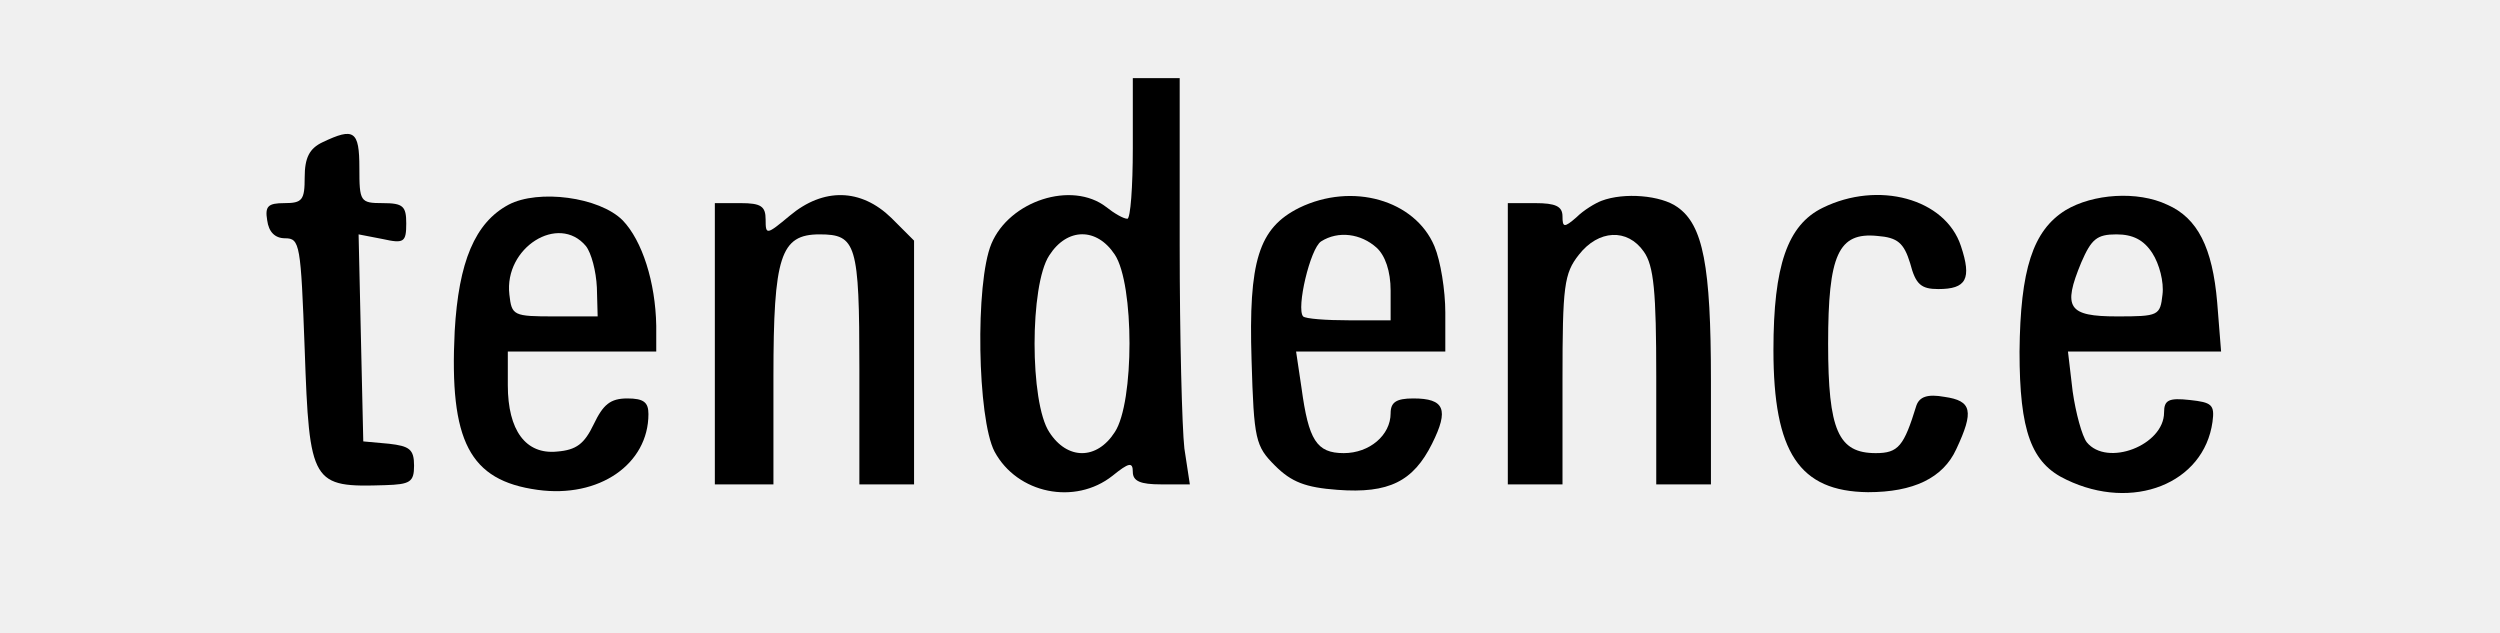
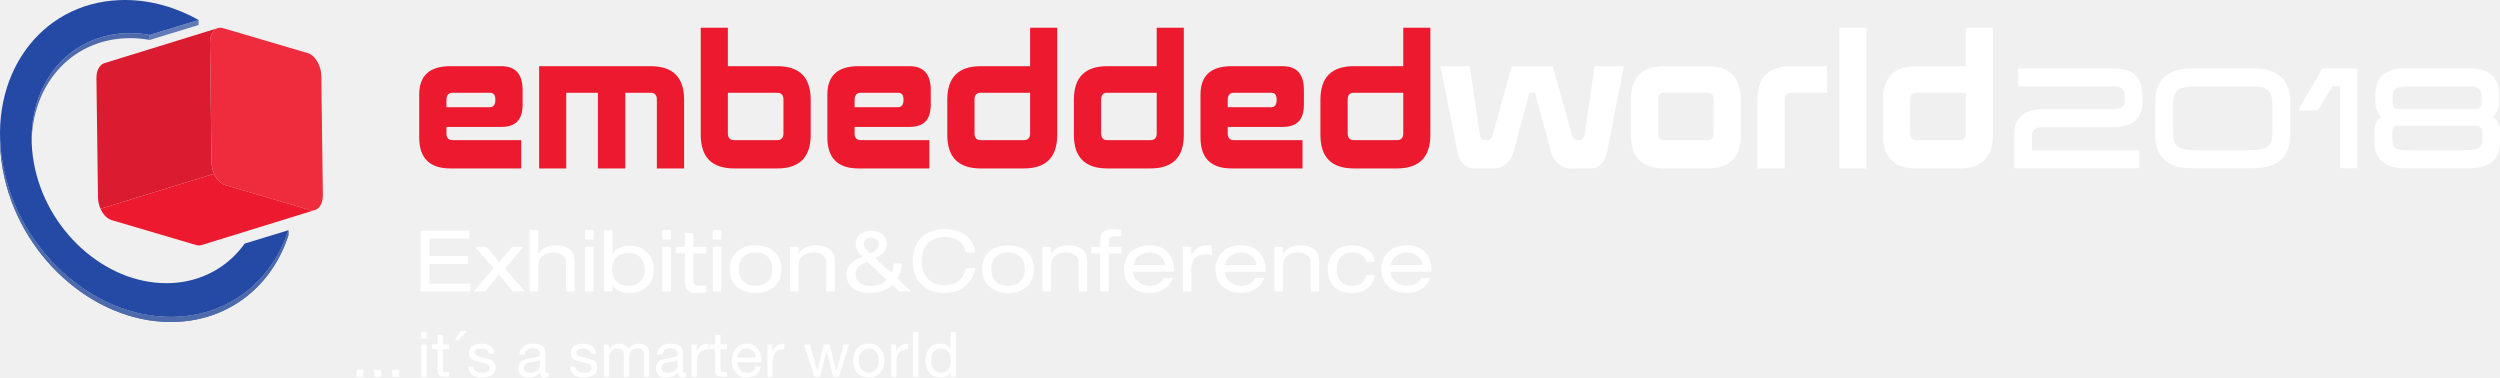
- <svg xmlns="http://www.w3.org/2000/svg" version="1.0" width="320pt" height="81pt" viewBox="0 0 320 81" preserveAspectRatio="xMidYMid meet">
-   <g transform="translate(0,81) scale(0.1,-0.1)" fill="#000000" stroke="none">
-     <path d="M1450 620 c0 -49 -3 -90 -7 -90 -5 0 -17 7 -27 15 -44 34 -124 8 -147 -47 -21 -50 -18 -224 4 -266 29 -54 103 -69 151 -31 21 17 26 18 26 5 0 -12 10 -16 36 -16 l37 0 -7 46 c-3 26 -6 143 -6 260 l0 214 -30 0 -30 0 0 -90z m-23 -136 c25 -38 25 -189 0 -227 -23 -36 -61 -36 -84 0 -25 38 -25 188 0 226 23 36 61 36 84 1z" />
-     <path d="M413 628 c-17 -8 -23 -20 -23 -45 0 -29 -3 -33 -26 -33 -21 0 -25 -4 -22 -22 2 -15 10 -23 23 -23 19 0 20 -8 25 -142 6 -173 9 -177 103 -174 32 1 37 4 37 25 0 21 -6 25 -32 28 l-33 3 -3 132 -3 133 31 -6 c27 -6 30 -4 30 20 0 22 -4 26 -30 26 -29 0 -30 2 -30 45 0 48 -7 52 -47 33z" />
-     <path d="M651 548 c-43 -23 -64 -73 -69 -162 -7 -141 19 -191 106 -203 79 -11 142 33 142 97 0 15 -6 20 -27 20 -22 0 -31 -8 -43 -33 -12 -25 -22 -33 -47 -35 -40 -4 -63 27 -63 85 l0 43 95 0 95 0 0 33 c-1 56 -18 109 -43 135 -30 30 -108 40 -146 20z m99 -53 c7 -9 13 -32 14 -53 l1 -37 -55 0 c-53 0 -55 1 -58 28 -7 60 63 104 98 62z" />
-     <path d="M1011 534 c-30 -25 -31 -25 -31 -5 0 17 -6 21 -32 21 l-33 0 0 -180 0 -180 38 0 37 0 0 138 c0 154 9 182 59 182 47 0 51 -12 51 -172 l0 -148 35 0 35 0 0 156 0 156 -29 29 c-39 38 -87 39 -130 3z" />
-     <path d="M1663 544 c-52 -26 -65 -68 -61 -195 3 -102 5 -110 30 -135 21 -21 39 -28 80 -31 66 -5 97 11 121 59 22 44 16 58 -24 58 -22 0 -29 -5 -29 -19 0 -28 -27 -51 -60 -51 -35 0 -45 17 -54 83 l-7 47 96 0 95 0 0 50 c0 28 -6 66 -14 85 -25 59 -105 82 -173 49z m99 -51 c11 -10 18 -30 18 -55 l0 -38 -53 0 c-30 0 -56 2 -59 5 -9 10 9 87 23 96 22 14 51 10 71 -8z" />
-     <path d="M2050 553 c-8 -3 -23 -12 -32 -21 -16 -14 -18 -13 -18 1 0 13 -9 17 -35 17 l-35 0 0 -180 0 -180 35 0 35 0 0 134 c0 120 2 136 21 160 25 32 62 34 83 4 13 -18 16 -52 16 -160 l0 -138 35 0 35 0 0 133 c0 147 -10 199 -43 222 -21 15 -68 19 -97 8z" />
-     <path d="M2333 544 c-45 -22 -63 -74 -63 -182 0 -131 33 -181 121 -182 58 0 96 18 113 55 23 49 20 62 -15 67 -22 4 -32 0 -36 -11 -16 -52 -23 -61 -52 -61 -48 0 -61 29 -61 140 0 114 13 143 63 138 26 -2 34 -9 42 -35 7 -27 14 -33 36 -33 36 0 43 13 29 55 -20 61 -106 84 -177 49z" />
-     <path d="M2644 541 c-42 -26 -58 -76 -59 -181 0 -102 15 -143 60 -164 85 -41 176 -5 187 74 3 22 -1 25 -29 28 -27 3 -33 0 -33 -16 0 -42 -73 -70 -99 -38 -6 8 -14 37 -18 65 l-6 51 98 0 98 0 -5 63 c-6 70 -25 108 -64 125 -38 18 -95 14 -130 -7z m111 -55 c9 -14 15 -37 13 -53 -3 -27 -5 -28 -58 -28 -63 0 -70 11 -46 69 13 30 20 36 45 36 21 0 35 -7 46 -24z" />
+ <svg xmlns="http://www.w3.org/2000/svg" viewBox="0 0 529.925 80.012" height="80.012" width="529.925" xml:space="preserve" version="1.1" id="svg2">
+   <defs id="defs6">
+     <clipPath id="clipPath134" clipPathUnits="userSpaceOnUse">
+       <path id="path136" d="m 53.652,396.668 0,8.516 c 0,98.129 65.422,174.824 159.758,178.617 2.391,0.094 4.793,0.148 7.18,0.148 11.187,0 22.324,-1.047 33.308,-3.035 l 0,-8.539 c -10.984,1.977 -22.121,3.023 -33.308,3.023 -2.387,0 -4.789,-0.054 -7.18,-0.14 C 119.074,571.469 53.652,494.762 53.652,396.668 Z" />
+     </clipPath>
+     <clipPath id="clipPath148" clipPathUnits="userSpaceOnUse">
+       <path id="path150" d="m 0.004,405.016 0,8.566 C 0.004,396.668 1.527,379.227 4.719,361.48 30.672,216.539 156.996,102.652 289.484,102.652 c 3.114,0 6.211,0.059 9.332,0.176 92.555,3.684 163.114,62.727 190.309,146.875 l 0,-8.515 C 461.93,157 391.371,97.984 298.816,94.266 295.695,94.156 292.598,94.09 289.484,94.09 156.996,94.09 30.672,207.996 4.719,352.938 1.527,370.699 0.004,388.113 0.004,405.016 Z" />
+     </clipPath>
+   </defs>
+   <g transform="matrix(1.25,0,0,-1.25,0,80.0125)" id="g10">
+     <g transform="scale(0.1,0.1)" id="g12">
+       <path id="path14" style="fill:#ffffff;fill-opacity:1;fill-rule:nonzero;stroke:none" d="m 713.195,248.98 82.934,0 0,-13.289 -67.617,0 0,-29.902 65.597,0 0,-13.301 -65.597,0 0,-33.379 69.066,0 0,-13.281 -84.383,0 0,103.152" />
+       <path id="path16" style="fill:#ffffff;fill-opacity:1;fill-rule:nonzero;stroke:none" d="m 868.656,221.531 19.215,0 -31.781,-36.554 34.094,-39.149 -20.223,0 -23.844,28.75 -23.984,-28.75 -19.074,0 33.668,39.149 -31.211,36.554 19.648,0 21.535,-26.008 21.957,26.008" />
+       <path id="path18" style="fill:#ffffff;fill-opacity:1;fill-rule:nonzero;stroke:none" d="m 898.27,249.852 14.449,0 0,-39.739 0.289,0 c 6.785,10.547 18.785,14.016 29.617,14.016 18.203,0 31.789,-7.793 31.789,-26.719 l 0,-51.582 -14.449,0 0,48.68 c 0,11.133 -6.938,17.492 -22.399,17.492 -13.148,0 -24.847,-7.656 -24.847,-22.539 l 0,-43.633 -14.449,0 0,104.024" />
+       <path id="path20" style="fill:#ffffff;fill-opacity:1;fill-rule:nonzero;stroke:none" d="m 992.035,221.531 14.445,0 0,-75.703 -14.445,0 0,75.703 z m 0,28.321 14.445,0 0,-15.891 -14.445,0 0,15.891" />
+       <path id="path22" style="fill:#ffffff;fill-opacity:1;fill-rule:nonzero;stroke:none" d="m 1065.72,211.129 c -16.91,0 -28.04,-10.547 -28.04,-27.879 0,-14.309 8.39,-27.891 28.04,-27.891 19.5,0 27.74,13.582 27.74,27.891 0,17.332 -10.99,27.879 -27.74,27.879 z m -41.61,38.723 14.44,0 0,-39.739 0.29,0 c 5.78,9.102 17.49,13.157 28.76,13.157 22.82,0 41.17,-14.602 41.17,-40.02 0,-25.43 -18.35,-40.031 -41.17,-40.031 -11.13,0 -23.12,4.336 -28.76,12.285 l -0.29,0 0,-9.676 -14.44,0 0,104.024" />
+       <path id="path24" style="fill:#ffffff;fill-opacity:1;fill-rule:nonzero;stroke:none" d="m 1123.08,221.531 14.44,0 0,-75.703 -14.44,0 0,75.703 z m 0,28.321 14.44,0 0,-15.891 -14.44,0 0,15.891" />
+       <path id="path26" style="fill:#ffffff;fill-opacity:1;fill-rule:nonzero;stroke:none" d="m 1161.5,244.793 14.45,0 0,-23.262 21.67,0 0,-11.269 -21.67,0 0,-46.672 c 0,-6.063 4.34,-8.231 11.71,-8.231 3.32,0 6.64,0.438 9.96,1.004 l 0,-12.129 c -4.91,-0.867 -10.25,-1.015 -16.18,-1.015 -14.16,0 -19.94,6.933 -19.94,17.922 l 0,49.121 -15.6,0 0,11.269 15.6,0 0,23.262" />
+       <path id="path28" style="fill:#ffffff;fill-opacity:1;fill-rule:nonzero;stroke:none" d="m 1208.6,221.531 14.45,0 0,-75.703 -14.45,0 0,75.703 z m 0,28.321 14.45,0 0,-15.891 -14.45,0 0,15.891" />
+       <path id="path30" style="fill:#ffffff;fill-opacity:1;fill-rule:nonzero;stroke:none" d="m 1281.27,212 c -20.94,0 -28.6,-14.59 -28.6,-28.32 0,-13.723 7.66,-28.321 28.6,-28.321 20.96,0 28.61,14.598 28.61,28.321 0,13.73 -7.65,28.32 -28.61,28.32 z m 0,12.129 c 29.48,0 43.92,-18.633 43.92,-40.449 0,-21.817 -14.44,-40.461 -43.92,-40.461 -29.47,0 -43.92,18.644 -43.92,40.461 0,21.816 14.45,40.449 43.92,40.449" />
+       <path id="path32" style="fill:#ffffff;fill-opacity:1;fill-rule:nonzero;stroke:none" d="m 1339.5,221.531 14.45,0 0,-11.418 0.28,0 c 6.8,10.547 18.79,14.016 29.62,14.016 18.21,0 31.79,-7.793 31.79,-26.719 l 0,-51.582 -14.45,0 0,48.68 c 0,11.133 -6.93,17.492 -22.39,17.492 -13.15,0 -24.85,-7.656 -24.85,-22.539 l 0,-43.633 -14.45,0 0,75.703" />
+       <path id="path34" style="fill:#ffffff;fill-opacity:1;fill-rule:nonzero;stroke:none" d="m 1475.45,210.262 c 10.83,4.48 14.88,10.261 14.88,15.457 0,5.929 -5.2,11.125 -12.43,11.125 -9.24,0 -13.29,-5.196 -13.29,-10.403 0,-5.058 3.62,-9.539 10.84,-16.179 z m -4.91,-13.586 c -16.04,-6.785 -19.79,-14.004 -19.79,-22.246 0,-8.379 5.91,-19.071 26.14,-19.071 10.12,0 20.37,2.461 26.44,10.547 l -32.79,30.77 z m 42.33,-39.149 c -7.8,-9.531 -22.25,-14.308 -36.69,-14.308 -31.07,0 -40.75,17.051 -40.75,30.781 0,12.852 7.65,24.133 26.87,30.773 -9.1,8.086 -11.27,15.165 -11.27,20.946 0,13.867 9.68,23.261 26.73,23.261 16.18,0 26.15,-10.105 26.15,-22.39 0,-8.086 -4.77,-17.922 -19.94,-23.985 l 27.31,-25.285 c 2.89,4.766 4.19,8.957 4.77,16.035 l 13.58,0 c -0.29,-7.937 -2.31,-16.464 -8.52,-25.136 l 24.27,-22.391 -20.09,0 -12.42,11.699" />
+       <path id="path36" style="fill:#ffffff;fill-opacity:1;fill-rule:nonzero;stroke:none" d="m 1638.13,211.852 c -2.31,14.296 -13.58,26.437 -35.25,26.437 -24.42,0 -39.88,-14.004 -39.88,-42.187 0,-19.504 10.55,-39.582 39.02,-39.582 18.05,0 31.78,8.664 36.11,28.742 l 15.32,0 c -2.46,-22.824 -22.11,-42.043 -51.58,-42.043 -26.01,0 -54.18,14.308 -54.18,54.472 0,30.059 18.78,53.887 54.03,53.887 20.66,0 49.12,-8.808 51.73,-39.726 l -15.32,0" />
+       <path id="path38" style="fill:#ffffff;fill-opacity:1;fill-rule:nonzero;stroke:none" d="m 1709.36,212 c -20.95,0 -28.61,-14.59 -28.61,-28.32 0,-13.723 7.66,-28.321 28.61,-28.321 20.95,0 28.6,14.598 28.6,28.321 0,13.73 -7.65,28.32 -28.6,28.32 z m 0,12.129 c 29.47,0 43.92,-18.633 43.92,-40.449 0,-21.817 -14.45,-40.461 -43.92,-40.461 -29.48,0 -43.92,18.644 -43.92,40.461 0,21.816 14.44,40.449 43.92,40.449" />
+       <path id="path40" style="fill:#ffffff;fill-opacity:1;fill-rule:nonzero;stroke:none" d="m 1767.58,221.531 14.45,0 0,-11.418 0.29,0 c 6.79,10.547 18.78,14.016 29.62,14.016 18.2,0 31.78,-7.793 31.78,-26.719 l 0,-51.582 -14.45,0 0,48.68 c 0,11.133 -6.93,17.492 -22.39,17.492 -13.15,0 -24.85,-7.656 -24.85,-22.539 l 0,-43.633 -14.45,0 0,75.703" />
+       <path id="path42" style="fill:#ffffff;fill-opacity:1;fill-rule:nonzero;stroke:none" d="m 1865.82,232.801 c 0,14.012 8.67,18.777 23.27,18.777 4.47,0 8.37,-0.711 12.56,-1.14 l 0,-11.282 c -2.74,0.149 -5.49,0.293 -8.09,0.293 -9.39,0 -13.29,-1.16 -13.29,-7.371 l 0,-10.547 21.38,0 0,-11.269 -21.38,0 0,-64.434 -14.45,0 0,64.434 -15.45,0 0,11.269 15.45,0 0,11.27" />
+       <path id="path44" style="fill:#ffffff;fill-opacity:1;fill-rule:nonzero;stroke:none" d="m 1975.77,190.613 c -2.17,13.731 -12.86,21.387 -26.44,21.387 -13.29,0 -25.29,-7.805 -27.45,-21.387 l 53.89,0 z m -54.33,-11.269 c 1.16,-15.606 15.03,-23.985 27.89,-23.985 8.23,0 19.51,2.743 24.41,13.438 l 15.32,0 c -7.23,-18.203 -24.12,-25.578 -39.01,-25.578 -29.47,0 -43.92,18.644 -43.92,40.461 0,21.816 14.45,40.449 43.92,40.449 19.94,0 41.03,-11.555 41.03,-42.902 l 0,-1.883 -69.64,0" />
+       <path id="path46" style="fill:#ffffff;fill-opacity:1;fill-rule:nonzero;stroke:none" d="m 2005.82,221.531 14.44,0 0,-13.867 0.3,0 c 6.79,11.992 16.47,16.465 26.01,16.465 3.6,0 5.48,-0.137 8.23,-0.859 l 0,-15.606 c -3.61,0.867 -6.36,1.445 -10.26,1.445 -14.31,0 -24.28,-8.39 -24.28,-24.855 l 0,-38.426 -14.44,0 0,75.703" />
+       <path id="path48" style="fill:#ffffff;fill-opacity:1;fill-rule:nonzero;stroke:none" d="m 2130.94,190.613 c -2.18,13.731 -12.86,21.387 -26.45,21.387 -13.29,0 -25.28,-7.805 -27.45,-21.387 l 53.9,0 z m -54.33,-11.269 c 1.16,-15.606 15.02,-23.985 27.88,-23.985 8.24,0 19.51,2.743 24.42,13.438 l 15.31,0 c -7.21,-18.203 -24.12,-25.578 -39.01,-25.578 -29.46,0 -43.92,18.644 -43.92,40.461 0,21.816 14.46,40.449 43.92,40.449 19.95,0 41.04,-11.555 41.04,-42.902 l 0,-1.883 -69.64,0" />
+       <path id="path50" style="fill:#ffffff;fill-opacity:1;fill-rule:nonzero;stroke:none" d="m 2160.99,221.531 14.44,0 0,-11.418 0.29,0 c 6.79,10.547 18.79,14.016 29.62,14.016 18.2,0 31.79,-7.793 31.79,-26.719 l 0,-51.582 -14.45,0 0,48.68 c 0,11.133 -6.93,17.492 -22.39,17.492 -13.15,0 -24.86,-7.656 -24.86,-22.539 l 0,-43.633 -14.44,0 0,75.703" />
+       <path id="path52" style="fill:#ffffff;fill-opacity:1;fill-rule:nonzero;stroke:none" d="m 2332.05,173.563 c -6.06,-22.688 -19.8,-30.344 -39.44,-30.344 -30.06,0 -41.18,20.371 -41.18,40.031 0,22.391 13.73,40.879 41.03,40.879 20.23,0 36.27,-9.094 39.3,-27.883 l -15.32,0 c -1.73,9.824 -9.53,15.754 -22.97,15.754 -18.49,0 -26.73,-12.141 -26.73,-28.32 0,-16.184 8.24,-28.321 26.73,-28.321 13,0 20.09,5.633 23.27,18.204 l 15.31,0" />
+       <path id="path54" style="fill:#ffffff;fill-opacity:1;fill-rule:nonzero;stroke:none" d="m 2412.09,190.613 c -2.17,13.731 -12.85,21.387 -26.44,21.387 -13.29,0 -25.28,-7.805 -27.45,-21.387 l 53.89,0 z m -54.32,-11.269 c 1.15,-15.606 15.02,-23.985 27.88,-23.985 8.24,0 19.51,2.743 24.42,13.438 l 15.31,0 c -7.22,-18.203 -24.13,-25.578 -39.01,-25.578 -29.47,0 -43.92,18.644 -43.92,40.461 0,21.816 14.45,40.449 43.92,40.449 19.94,0 41.04,-11.555 41.04,-42.902 l 0,-1.883 -69.64,0" />
+       <path id="path56" style="fill:#ffffff;fill-opacity:1;fill-rule:nonzero;stroke:none" d="m 604.363,1.266 11.75,0 0,11.75 -11.75,0 0,-11.75 z" />
+       <path id="path58" style="fill:#ffffff;fill-opacity:1;fill-rule:nonzero;stroke:none" d="m 634.727,1.266 11.746,0 0,11.75 -11.746,0 0,-11.75 z" />
+       <path id="path60" style="fill:#ffffff;fill-opacity:1;fill-rule:nonzero;stroke:none" d="m 665.199,1.266 11.746,0 0,11.75 -11.746,0 0,-11.75 z" />
+       <path id="path62" style="fill:#ffffff;fill-opacity:1;fill-rule:nonzero;stroke:none" d="m 714.461,55.992 8.996,0 0,-54.727 -8.996,0 0,54.727 z m 8.996,9.836 -8.996,0 0,11.016 8.996,0 0,-11.016" />
+       <path id="path64" style="fill:#ffffff;fill-opacity:1;fill-rule:nonzero;stroke:none" d="m 750.965,55.992 10.902,0 0,-7.938 -10.902,0 0,-33.977 c 0,-4.227 1.164,-4.871 6.773,-4.871 l 4.129,0 0,-7.941 -6.883,0 c -9.312,0 -13.015,1.914 -13.015,11.965 l 0,34.824 -9.313,0 0,7.938 9.313,0 0,16.398 8.996,0 0,-16.398" />
+       <path id="path66" style="fill:#ffffff;fill-opacity:1;fill-rule:nonzero;stroke:none" d="m 780.477,78.746 11.539,0 -13.864,-15.137 -6.769,0 9.094,15.137" />
+       <path id="path68" style="fill:#ffffff;fill-opacity:1;fill-rule:nonzero;stroke:none" d="m 802.902,18.523 c 0.321,-8.047 7.411,-10.578 14.715,-10.578 5.61,0 13.231,1.262 13.231,8.144 0,14.074 -35.778,4.551 -35.778,25.605 0,11.016 10.797,15.566 20.434,15.566 12.273,0 21.586,-3.809 22.434,-17.148 l -9,0 c -0.528,6.984 -6.879,9.211 -12.7,9.211 -5.394,0 -11.64,-1.484 -11.64,-6.984 0,-6.355 9.523,-7.625 17.886,-9.531 9,-2.012 17.887,-5.078 17.887,-15.555 0,-13.125 -12.176,-17.258 -23.285,-17.258 -12.277,0 -22.648,4.98 -23.176,18.527 l 8.992,0" />
+       <path id="path70" style="fill:#ffffff;fill-opacity:1;fill-rule:nonzero;stroke:none" d="m 915.59,29.527 c -6.985,-5.184 -27.305,-0.105 -27.305,-13.543 0,-5.93 5.082,-8.039 10.586,-8.039 11.852,0 16.719,7.297 16.719,12.375 l 0,9.207 z M 930.199,1.48 c -1.594,-0.957 -3.808,-1.484 -6.461,-1.484 -4.652,0 -7.617,2.551 -7.617,8.477 -4.976,-5.926 -11.641,-8.477 -19.262,-8.477 -9.953,0 -18.101,4.348 -18.101,15.352 0,12.383 9.211,15.137 18.527,16.828 9.844,2.012 18.41,1.16 18.41,8.047 0,7.938 -6.558,9.101 -12.172,9.101 -7.617,0 -13.226,-2.324 -13.652,-10.371 l -8.992,0 c 0.527,13.543 10.898,18.309 23.18,18.309 9.839,0 20.531,-2.227 20.531,-15.027 l 0,-28.156 c 0,-4.227 0,-6.133 2.855,-6.133 0.852,0 1.801,0.207 2.754,0.527 l 0,-6.992" />
+       <path id="path72" style="fill:#ffffff;fill-opacity:1;fill-rule:nonzero;stroke:none" d="m 975.566,18.523 c 0.317,-8.047 7.407,-10.578 14.711,-10.578 5.61,0 13.233,1.262 13.233,8.144 0,14.074 -35.776,4.551 -35.776,25.605 0,11.016 10.793,15.566 20.43,15.566 12.276,0 21.586,-3.809 22.436,-17.148 l -8.99,0 c -0.54,6.984 -6.887,9.211 -12.712,9.211 -5.394,0 -11.636,-1.484 -11.636,-6.984 0,-6.355 9.519,-7.625 17.883,-9.531 8.995,-2.012 17.885,-5.078 17.885,-15.555 0,-13.125 -12.17,-17.258 -23.284,-17.258 -12.277,0 -22.648,4.98 -23.18,18.527 l 9,0" />
+       <path id="path74" style="fill:#ffffff;fill-opacity:1;fill-rule:nonzero;stroke:none" d="m 1024.02,55.992 8.47,0 0,-8.047 0.21,0 c 4.13,6.242 9.95,9.316 17.67,9.316 6.78,0 12.81,-2.547 15.03,-9.316 3.71,5.93 10.06,9.316 17.15,9.316 10.9,0 18.2,-4.551 18.2,-15.879 l 0,-40.117 -8.99,0 0,35.879 c 0,6.777 -1.8,12.18 -10.59,12.18 -8.78,0 -14.29,-5.508 -14.29,-13.976 l 0,-34.082 -8.99,0 0,35.879 c 0,7.102 -2.22,12.18 -10.27,12.18 -10.58,0 -14.61,-9.738 -14.61,-13.976 l 0,-34.082 -8.99,0 0,54.727" />
+       <path id="path76" style="fill:#ffffff;fill-opacity:1;fill-rule:nonzero;stroke:none" d="m 1149.09,29.527 c -6.99,-5.184 -27.31,-0.105 -27.31,-13.543 0,-5.93 5.08,-8.039 10.58,-8.039 11.85,0 16.73,7.297 16.73,12.375 l 0,9.207 z m 14.6,-28.047 c -1.59,-0.957 -3.81,-1.484 -6.45,-1.484 -4.66,0 -7.63,2.551 -7.63,8.477 -4.97,-5.926 -11.64,-8.477 -19.26,-8.477 -9.95,0 -18.1,4.348 -18.1,15.352 0,12.383 9.21,15.137 18.53,16.828 9.83,2.012 18.41,1.16 18.41,8.047 0,7.938 -6.56,9.101 -12.17,9.101 -7.62,0 -13.23,-2.324 -13.66,-10.371 l -8.99,0 c 0.53,13.543 10.9,18.309 23.18,18.309 9.84,0 20.53,-2.227 20.53,-15.027 l 0,-28.156 c 0,-4.227 0,-6.133 2.86,-6.133 0.85,0 1.8,0.207 2.75,0.527 l 0,-6.992" />
+       <path id="path78" style="fill:#ffffff;fill-opacity:1;fill-rule:nonzero;stroke:none" d="m 1172.77,55.992 8.46,0 0,-11.543 0.22,0 c 4.34,8.899 10.37,13.125 20.11,12.812 l 0,-9.531 c -14.51,0 -19.8,-8.145 -19.8,-22.117 l 0,-24.348 -8.99,0 0,54.727" />
+       <path id="path80" style="fill:#ffffff;fill-opacity:1;fill-rule:nonzero;stroke:none" d="m 1221.86,55.992 10.9,0 0,-7.938 -10.9,0 0,-33.977 c 0,-4.227 1.16,-4.871 6.77,-4.871 l 4.13,0 0,-7.941 -6.88,0 c -9.31,0 -13.02,1.914 -13.02,11.965 l 0,34.824 -9.31,0 0,7.938 9.31,0 0,16.398 9,0 0,-16.398" />
+       <path id="path82" style="fill:#ffffff;fill-opacity:1;fill-rule:nonzero;stroke:none" d="m 1281.75,33.863 c -0.53,8.574 -6.78,15.461 -15.77,15.461 -9.32,0 -15.14,-6.984 -15.66,-15.461 l 31.43,0 z m 8.68,-15.234 C 1288,6.453 1279.42,-0.004 1267.04,-0.004 c -17.47,0 -25.72,12.18 -26.25,28.801 0,16.504 10.8,28.465 25.72,28.465 19.37,0 25.3,-18.094 24.76,-31.328 l -40.95,0 c -0.32,-9.531 5.07,-17.988 17.04,-17.988 7.51,0 12.59,3.488 14.18,10.684 l 8.89,0" />
+       <path id="path84" style="fill:#ffffff;fill-opacity:1;fill-rule:nonzero;stroke:none" d="m 1301.31,55.992 8.46,0 0,-11.543 0.21,0 c 4.35,8.899 10.38,13.125 20.12,12.812 l 0,-9.531 c -14.51,0 -19.8,-8.145 -19.8,-22.117 l 0,-24.348 -8.99,0 0,54.727" />
+       <path id="path86" style="fill:#ffffff;fill-opacity:1;fill-rule:nonzero;stroke:none" d="m 1422.57,1.266 -9.52,0 -11.12,43.508 -0.21,0 -11,-43.508 -9.74,0 -17.57,54.727 9.95,0 12.38,-44.773 0.21,0 11.01,44.773 9.84,0 11.43,-44.773 0.22,0 12.27,44.773 9.31,0 -17.46,-54.727" />
+       <path id="path88" style="fill:#ffffff;fill-opacity:1;fill-rule:nonzero;stroke:none" d="m 1473.24,7.945 c 9.42,0 17.04,7.402 17.04,20.637 0,13.23 -7.62,20.742 -17.04,20.742 -9.42,0 -17.04,-7.512 -17.04,-20.742 0,-13.234 7.62,-20.637 17.04,-20.637 z m 0,49.316 c 17.35,0 26.56,-12.598 26.56,-28.68 0,-15.988 -9.21,-28.586 -26.56,-28.586 -17.36,0 -26.57,12.598 -26.57,28.586 0,16.082 9.21,28.68 26.57,28.68" />
+       <path id="path90" style="fill:#ffffff;fill-opacity:1;fill-rule:nonzero;stroke:none" d="m 1511.1,55.992 8.46,0 0,-11.543 0.21,0 c 4.35,8.899 10.38,13.125 20.12,12.812 l 0,-9.531 c -14.51,0 -19.8,-8.145 -19.8,-22.117 l 0,-24.348 -8.99,0 0,54.727" />
+       <path id="path92" style="fill:#ffffff;fill-opacity:1;fill-rule:nonzero;stroke:none" d="m 1548.23,1.266 9,0 0,75.578 -9,0 0,-75.578 z" />
+       <path id="path94" style="fill:#ffffff;fill-opacity:1;fill-rule:nonzero;stroke:none" d="m 1595.74,7.945 c 12.17,0 16.72,10.469 16.72,20.637 0,10.684 -4.86,20.742 -17.24,20.742 -12.28,0 -16.41,-10.48 -16.41,-21.172 0,-10.266 5.29,-20.207 16.93,-20.207 z m 25.41,-6.68 -9,0 0,7.414 -0.21,0 c -2.97,-6.035 -9.85,-8.684 -17.47,-8.684 -16.82,0 -25.18,13.34 -25.18,28.801 0,15.449 8.25,28.465 24.98,28.465 5.49,0 13.75,-2.117 17.67,-8.574 l 0.21,0 0,28.156 9,0 0,-75.578" />
+       <path id="path96" style="fill:#ed192e;fill-opacity:1;fill-rule:nonzero;stroke:none" d="m 767.66,482.781 c -7.07,0 -10.605,-4.074 -10.605,-12.511 l 0,-11.934 74.008,0 c 5.894,0 8.957,4.367 8.957,12.805 0,7.859 -3.063,11.64 -8.957,11.64 l -63.403,0 z m 118.555,-20.078 c 0,-25.898 -11.785,-37.832 -36.297,-37.832 l -92.863,0 0,-11.047 c 0,-7.566 3.535,-11.355 10.605,-11.355 l 116.195,0 0,-48.008 -120.199,0 c -35.117,0 -52.797,17.461 -52.797,52.664 l 0,72.453 c 0,32.305 17.68,48.305 52.797,48.305 l 86.262,0 c 24.273,0 36.297,-13.391 36.297,-40.445 l 0,-24.735" />
+       <path id="path98" style="fill:#ed192e;fill-opacity:1;fill-rule:nonzero;stroke:none" d="m 1160.06,354.461 -46.19,0 0,116.973 c 0,7.566 -3.54,11.347 -10.61,11.347 l -42.89,0 0,-128.32 -46.44,0 0,128.32 -53.735,0 0,-128.32 -45.957,0 0,173.422 189.022,0 c 37.94,0 56.8,-18.914 56.8,-57.035 l 0,-116.387" />
+       <path id="path100" style="fill:#ed192e;fill-opacity:1;fill-rule:nonzero;stroke:none" d="m 1234.27,482.781 0,-68.672 c 0,-7.851 3.53,-11.64 10.84,-11.64 l 72.83,0 c 7.07,0 10.6,3.789 10.6,11.64 l 0,57.325 c 0,7.566 -3.53,11.347 -10.6,11.347 l -83.67,0 z m 140.47,-71.289 c 0,-38.117 -18.86,-57.031 -56.8,-57.031 l -72.83,0 c -37.95,0 -56.8,18.914 -56.8,57.031 l 0,181.571 45.96,0 0,-65.18 83.67,0 c 37.94,0 56.8,-18.914 56.8,-57.035 l 0,-59.356" />
+       <path id="path102" style="fill:#ed192e;fill-opacity:1;fill-rule:nonzero;stroke:none" d="m 1459.79,482.781 c -7.07,0 -10.61,-4.074 -10.61,-12.511 l 0,-11.934 74.01,0 c 5.9,0 8.96,4.367 8.96,12.805 0,7.859 -3.06,11.64 -8.96,11.64 l -63.4,0 z m 118.55,-20.078 c 0,-25.898 -11.78,-37.832 -36.29,-37.832 l -92.87,0 0,-11.047 c 0,-7.566 3.54,-11.355 10.61,-11.355 l 116.2,0 0,-48.008 -120.2,0 c -35.12,0 -52.8,17.461 -52.8,52.664 l 0,72.453 c 0,32.305 17.68,48.305 52.8,48.305 l 86.26,0 c 24.27,0 36.29,-13.391 36.29,-40.445 l 0,-24.735" />
+       <path id="path104" style="fill:#ed192e;fill-opacity:1;fill-rule:nonzero;stroke:none" d="m 1663.17,482.781 c -7.07,0 -10.61,-3.781 -10.61,-11.347 l 0,-57.325 c 0,-7.851 3.54,-11.64 10.61,-11.64 l 72.83,0 c 7.3,0 10.83,3.789 10.83,11.64 l 0,68.672 -83.66,0 z m 129.63,-71.289 c 0,-38.117 -18.86,-57.031 -56.8,-57.031 l -72.83,0 c -37.95,0 -56.8,18.914 -56.8,57.031 l 0,59.356 c 0,38.121 18.85,57.035 56.8,57.035 l 83.66,0 0,65.18 45.97,0 0,-181.571" />
+       <path id="path106" style="fill:#ed192e;fill-opacity:1;fill-rule:nonzero;stroke:none" d="m 1877.85,482.781 c -7.07,0 -10.6,-3.781 -10.6,-11.347 l 0,-57.325 c 0,-7.851 3.53,-11.64 10.6,-11.64 l 72.83,0 c 7.31,0 10.84,3.789 10.84,11.64 l 0,68.672 -83.67,0 z m 129.63,-71.289 c 0,-38.117 -18.85,-57.031 -56.8,-57.031 l -72.83,0 c -37.94,0 -56.8,18.914 -56.8,57.031 l 0,59.356 c 0,38.121 18.86,57.035 56.8,57.035 l 83.67,0 0,65.18 45.96,0 0,-181.571" />
+       <path id="path108" style="fill:#ed192e;fill-opacity:1;fill-rule:nonzero;stroke:none" d="m 2092.54,482.781 c -7.08,0 -10.61,-4.074 -10.61,-12.511 l 0,-11.934 74.01,0 c 5.89,0 8.95,4.367 8.95,12.805 0,7.859 -3.06,11.64 -8.95,11.64 l -63.4,0 z m 118.55,-20.078 c 0,-25.898 -11.78,-37.832 -36.3,-37.832 l -92.86,0 0,-11.047 c 0,-7.566 3.53,-11.355 10.61,-11.355 l 116.19,0 0,-48.008 -120.2,0 c -35.12,0 -52.79,17.461 -52.79,52.664 l 0,72.453 c 0,32.305 17.67,48.305 52.79,48.305 l 86.26,0 c 24.28,0 36.3,-13.391 36.3,-40.445 l 0,-24.735" />
+       <path id="path110" style="fill:#ed192e;fill-opacity:1;fill-rule:nonzero;stroke:none" d="m 2295.92,482.781 c -7.08,0 -10.61,-3.781 -10.61,-11.347 l 0,-57.325 c 0,-7.851 3.53,-11.64 10.61,-11.64 l 72.82,0 c 7.31,0 10.84,3.789 10.84,11.64 l 0,68.672 -83.66,0 z m 129.62,-71.289 c 0,-38.117 -18.85,-57.031 -56.8,-57.031 l -72.82,0 c -37.95,0 -56.8,18.914 -56.8,57.031 l 0,59.356 c 0,38.121 18.85,57.035 56.8,57.035 l 83.66,0 0,65.18 45.96,0 0,-181.571" />
+       <path id="path112" style="fill:#ffffff;fill-opacity:1;fill-rule:nonzero;stroke:none" d="m 2725.33,382.684 c -3.54,-17.754 -14.62,-28.223 -27.82,-28.223 l -33.46,0 c -15.79,0 -29.47,11.629 -33.94,27.93 l -27.11,100.39 -9.43,0 -27.1,-100.39 c -4.48,-16.301 -17.92,-27.93 -33.71,-27.93 l -33.46,0 c -13.2,0 -24.28,10.469 -27.82,28.223 l -28.75,145.199 49.5,0 16.97,-114.059 c 1.18,-7.566 4.01,-11.355 8.48,-11.355 l 4.96,0 c 3.99,0 7.06,3.789 9.18,11.062 l 31.82,114.352 69.29,0 32.06,-114.352 c 2.11,-7.273 5.18,-11.062 9.19,-11.062 l 4.95,0 c 4.48,0 7.31,3.789 8.49,11.355 l 16.49,114.059 49.5,0 -28.28,-145.199" />
+       <path id="path114" style="fill:#ffffff;fill-opacity:1;fill-rule:nonzero;stroke:none" d="m 2822.38,482.781 c -7.06,0 -10.6,-3.781 -10.6,-11.347 l 0,-57.325 c 0,-7.851 3.54,-11.64 10.6,-11.64 l 72.83,0 c 7.3,0 10.84,3.789 10.84,11.062 l 0,57.903 c 0,7.566 -3.54,11.347 -10.84,11.347 l -72.83,0 z m 129.64,-71.875 c 0,-37.531 -18.86,-56.445 -56.81,-56.445 l -72.83,0 c -37.94,0 -56.8,18.914 -56.8,57.031 l 0,59.356 c 0,38.121 18.86,57.035 56.8,57.035 l 72.83,0 c 37.95,0 56.81,-18.914 56.81,-57.035 l 0,-59.942" />
+       <path id="path116" style="fill:#ffffff;fill-opacity:1;fill-rule:nonzero;stroke:none" d="m 3098.11,482.781 -61.04,0 c -7.08,0 -10.61,-3.781 -10.61,-11.347 l 0,-116.973 -46.19,0 0,116.387 c 0,38.121 18.86,57.035 56.8,57.035 l 61.04,0 0,-45.102" />
+       <path id="path118" style="fill:#ffffff;fill-opacity:1;fill-rule:nonzero;stroke:none" d="m 3119.07,354.461 45.961,0 0,238.602 -45.961,0 0,-238.602 z" />
+       <path id="path120" style="fill:#ffffff;fill-opacity:1;fill-rule:nonzero;stroke:none" d="m 3249.87,482.781 c -7.07,0 -10.61,-3.781 -10.61,-11.347 l 0,-57.325 c 0,-7.851 3.54,-11.64 10.61,-11.64 l 72.83,0 c 7.29,0 10.84,3.789 10.84,11.64 l 0,68.672 -83.67,0 z m 129.63,-71.289 c 0,-38.117 -18.85,-57.031 -56.8,-57.031 l -72.83,0 c -37.95,0 -56.8,18.914 -56.8,57.031 l 0,59.356 c 0,38.121 18.85,57.035 56.8,57.035 l 83.67,0 0,65.18 45.96,0 0,-181.571" />
+       <path id="path122" style="fill:#ef2b3e;fill-opacity:1;fill-rule:nonzero;stroke:none" d="m 521.867,550.043 c 12.434,-3.664 22.785,-20.996 23.016,-38.543 l 2.597,-202.305 c 0.219,-17.539 -9.761,-28.875 -22.199,-25.222 l -143.558,42.324 c -12.461,3.691 -22.828,20.996 -23.047,38.543 l -2.594,202.32 c -0.223,17.539 9.762,28.883 22.219,25.203 l 143.566,-42.32" />
+       <path id="path124" style="fill:#ed192e;fill-opacity:1;fill-rule:nonzero;stroke:none" d="m 525.281,283.973 -143.558,42.324 c -5.336,1.562 -10.274,5.652 -14.207,11.152 -1.727,2.41 -3.254,5.145 -4.536,8.008 L 170.441,286.012 c 1.289,-2.879 2.817,-5.567 4.539,-7.977 3.934,-5.547 8.872,-9.609 14.2,-11.172 l 143.574,-42.336 c 3.113,-0.937 6.082,-0.898 8.769,-0.066 l 192.54,59.441 c -2.692,-0.82 -5.661,-0.847 -8.782,0.071" />
+       <path id="path126" style="fill:#db1c30;fill-opacity:1;fill-rule:nonzero;stroke:none" d="m 359.641,583.656 c 1.261,2.364 2.828,4.328 4.613,5.86 1.59,1.336 3.344,2.328 5.246,2.918 l -192.531,-59.43 c -1.899,-0.586 -3.664,-1.598 -5.242,-2.93 -1.797,-1.523 -3.348,-3.484 -4.618,-5.851 -2.32,-4.368 -3.648,-9.996 -3.566,-16.504 l 2.602,-202.867 0.039,0.019 c 0.074,-3.078 0.429,-6.125 1.07,-9.082 0.742,-3.391 1.828,-6.699 3.187,-9.777 l 192.539,59.445 c -1.371,3.074 -2.453,6.367 -3.195,9.793 -0.68,3.137 -1.07,6.359 -1.109,9.59 l -0.008,0 -2.586,202.32 c -0.082,6.5 1.227,12.145 3.559,16.496" />
+       <path id="path128" style="fill:#627bb7;fill-opacity:1;fill-rule:nonzero;stroke:none" d="m 336.84,606.277 0,-8.554 -82.942,-25.348 0,8.539 82.942,25.363" />
+       <g id="g130">
+         <g clip-path="url(#clipPath134)" id="g132">
+           <path id="path138" style="fill:#4d6bac;fill-opacity:1;fill-rule:nonzero;stroke:none" d="m 220.59,583.949 c -2.387,0 -4.789,-0.054 -7.18,-0.148 C 159.949,581.648 115.766,556.09 87.527,516.473 80.09,506.051 73.762,494.656 68.66,482.457 63.738,470.73 59.969,458.277 57.43,445.211 54.945,432.398 53.652,418.992 53.652,405.184 l 0,-8.516 c 0,13.797 1.293,27.168 3.777,39.98 2.539,13.067 6.309,25.528 11.23,37.274 5.101,12.199 11.43,23.605 18.867,34 28.239,39.621 72.422,65.187 125.883,67.336 2.391,0.086 4.793,0.14 7.18,0.14 11.187,0 22.324,-1.046 33.308,-3.023 l 0,8.539 c -10.984,1.988 -22.121,3.035 -33.308,3.035" />
+         </g>
+       </g>
+       <path id="path140" style="fill:#254aa5;fill-opacity:1;fill-rule:nonzero;stroke:none" d="m 414.984,227.086 74.141,22.617 C 461.93,165.555 391.371,106.512 298.816,102.828 c -3.121,-0.117 -6.218,-0.176 -9.332,-0.176 -132.488,0 -258.812,113.887 -284.765,258.828 -26.605,148.379 61.969,273 197.812,278.434 3.121,0.129 6.239,0.188 9.348,0.188 43.422,0 86.176,-12.239 124.961,-33.825 l -82.942,-25.363 c -10.984,1.988 -22.121,3.035 -33.308,3.035 -2.387,0 -4.789,-0.054 -7.18,-0.148 C 106.254,579.5 36.41,481.109 57.363,364.148 77.856,249.734 177.523,159.891 282.09,159.891 c 2.426,0 4.863,0.047 7.289,0.136 53.32,2.176 97.383,27.618 125.605,67.059" />
+       <path id="path142" style="fill:#4d6bac;fill-opacity:1;fill-rule:nonzero;stroke:none" d="m 0.004,405.016 0,8.566 C 0.004,396.668 1.527,379.227 4.719,361.48 30.672,216.539 156.996,102.652 289.484,102.652 c 3.114,0 6.211,0.059 9.332,0.176 92.555,3.684 163.114,62.727 190.309,146.875 l 0,-8.515 C 461.93,157 391.371,97.984 298.816,94.266 295.695,94.156 292.598,94.09 289.484,94.09 156.996,94.09 30.672,207.996 4.719,352.938 1.527,370.699 0.004,388.113 0.004,405.016" />
+       <g id="g144">
+         <g clip-path="url(#clipPath148)" id="g146">
+           <path id="path152" style="fill:#4d6bac;fill-opacity:1;fill-rule:nonzero;stroke:none" d="m 482.285,231.238 c -6.488,-15.5 -14.531,-29.972 -23.98,-43.215 -35.797,-50.144 -91.746,-82.507 -159.489,-85.195 -3.121,-0.117 -6.218,-0.176 -9.332,-0.176 -132.488,0 -258.812,113.887 -284.765,258.828 -3.191,17.747 -4.715,35.188 -4.715,52.102 l 0,-8.566 c 0,-16.903 1.523,-34.317 4.715,-52.078 C 30.672,207.996 156.996,94.09 289.484,94.09 c 3.114,0 6.211,0.067 9.332,0.176 67.743,2.723 123.692,35.066 159.489,85.214 9.449,13.243 17.492,27.704 23.98,43.204 2.508,6.023 4.801,12.187 6.84,18.504 l 0,8.515 c -2.039,-6.289 -4.332,-12.469 -6.84,-18.465" />
+         </g>
+       </g>
+       <path id="path154" style="fill:#ffffff;fill-opacity:1;fill-rule:nonzero;stroke:none" d="m 3627.78,354.84 -212.34,0 0,56.574 c 0,19.949 8.46,43.731 48.73,43.731 l 120.06,0 c 16.51,0 18.72,7.382 18.72,14.609 l 0,8.699 c 0,7.52 -2.21,15.207 -18.72,15.207 l -161.93,0 0,30.488 161.93,0 c 40.28,0 48.73,-23.777 48.73,-43.722 l 0,-15.02 c 0,-18.593 -8.45,-40.761 -48.73,-40.761 l -120.06,0 c -16.33,0 -18.53,-7.891 -18.53,-15.606 l 0,-23.711 182.14,0 0,-30.488" />
+       <path id="path156" style="fill:#ffffff;fill-opacity:1;fill-rule:nonzero;stroke:none" d="m 3725.39,493.66 c -34.83,0 -40.4,-7.883 -40.4,-33.203 l 0,-42.121 c 0,-26.836 7.55,-33.008 40.4,-33.008 l 87.64,0 c 36.93,0 40.4,9.055 40.4,33.008 l 0,42.121 c 0,25.137 -7.65,33.203 -31.51,33.203 l -96.53,0 z m 96.53,-138.82 -105.24,0 c -51.14,0 -61.88,30.558 -61.88,56.183 l 0,56.551 c 0,37.012 21.41,56.574 61.88,56.574 l 105.24,0 c 40.37,0 61.71,-19.562 61.71,-56.574 l 0,-56.551 c 0,-25.625 -10.72,-56.183 -61.71,-56.183" />
+       <path id="path158" style="fill:#ffffff;fill-opacity:1;fill-rule:nonzero;stroke:none" d="m 3997.71,354.84 -29.27,0 0,138.82 -13.33,0 -24.47,-40.539 -33.51,0 41.09,71.027 59.49,0 0,-169.308" />
+       <path id="path160" style="fill:#ffffff;fill-opacity:1;fill-rule:nonzero;stroke:none" d="m 4088.03,493.66 c -28.37,0 -30.75,-4.777 -30.75,-19.562 l 0,-7.703 c 0,-4.114 1.64,-11.067 7.78,-11.067 l 135.63,0 c 6.14,0 7.78,6.953 7.78,11.067 l 0,7.703 c 0,14.629 -4.95,19.562 -19.64,19.562 l -100.8,0 z m -22.79,-67.043 c -4.88,0 -8.7,-4.16 -8.7,-9.472 l 0,-11.465 c 0,-19.364 8.08,-20.352 31.49,-20.352 l 89.68,0 c 28.4,0 31.49,4.121 31.49,20.352 l 0,11.465 c 0,5.312 -3.82,9.472 -8.7,9.472 l -135.26,0 z m 123.59,-71.777 -111.91,0 c -41.8,0 -50.58,24.316 -50.58,44.707 l 0,18.398 c 0,9.922 4.38,18.789 11.5,24.328 -6.22,6.082 -9.84,15.145 -9.84,25.497 l 0,11.671 c 0,20.395 8.49,44.707 48.92,44.707 l 111.91,0 c 40.43,0 48.92,-24.312 48.92,-44.707 l 0,-11.671 c 0,-10.34 -3.62,-19.415 -9.85,-25.497 7.13,-5.539 11.51,-14.406 11.51,-24.328 l 0,-18.398 c 0,-20.391 -8.78,-44.707 -50.58,-44.707" />
+     </g>
  </g>
</svg>
